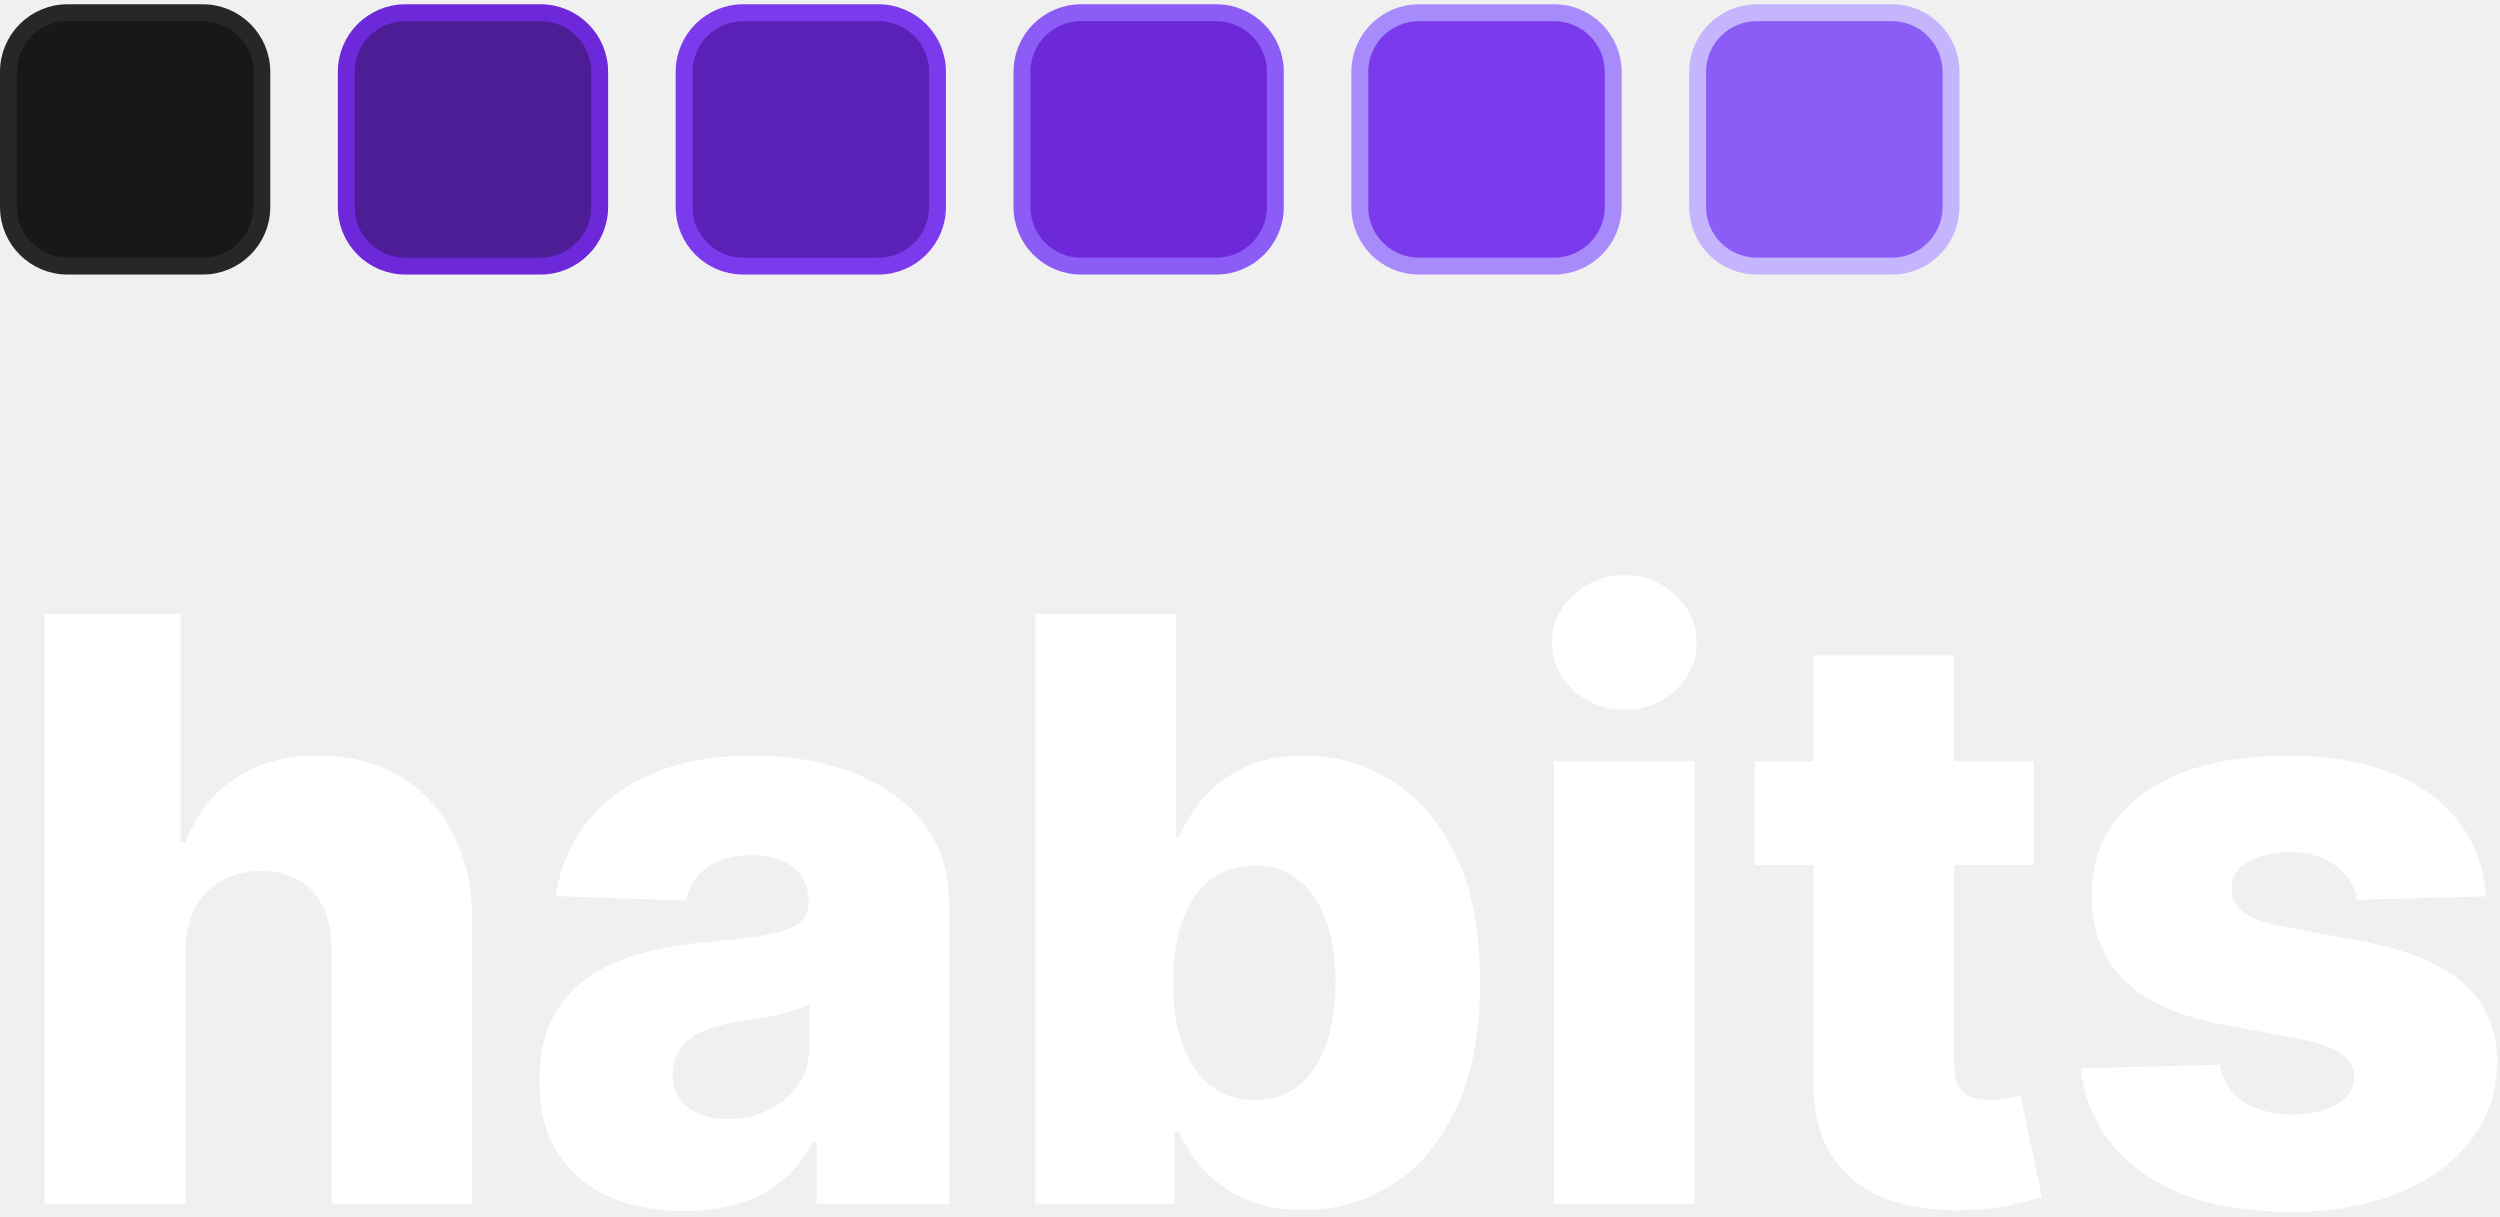
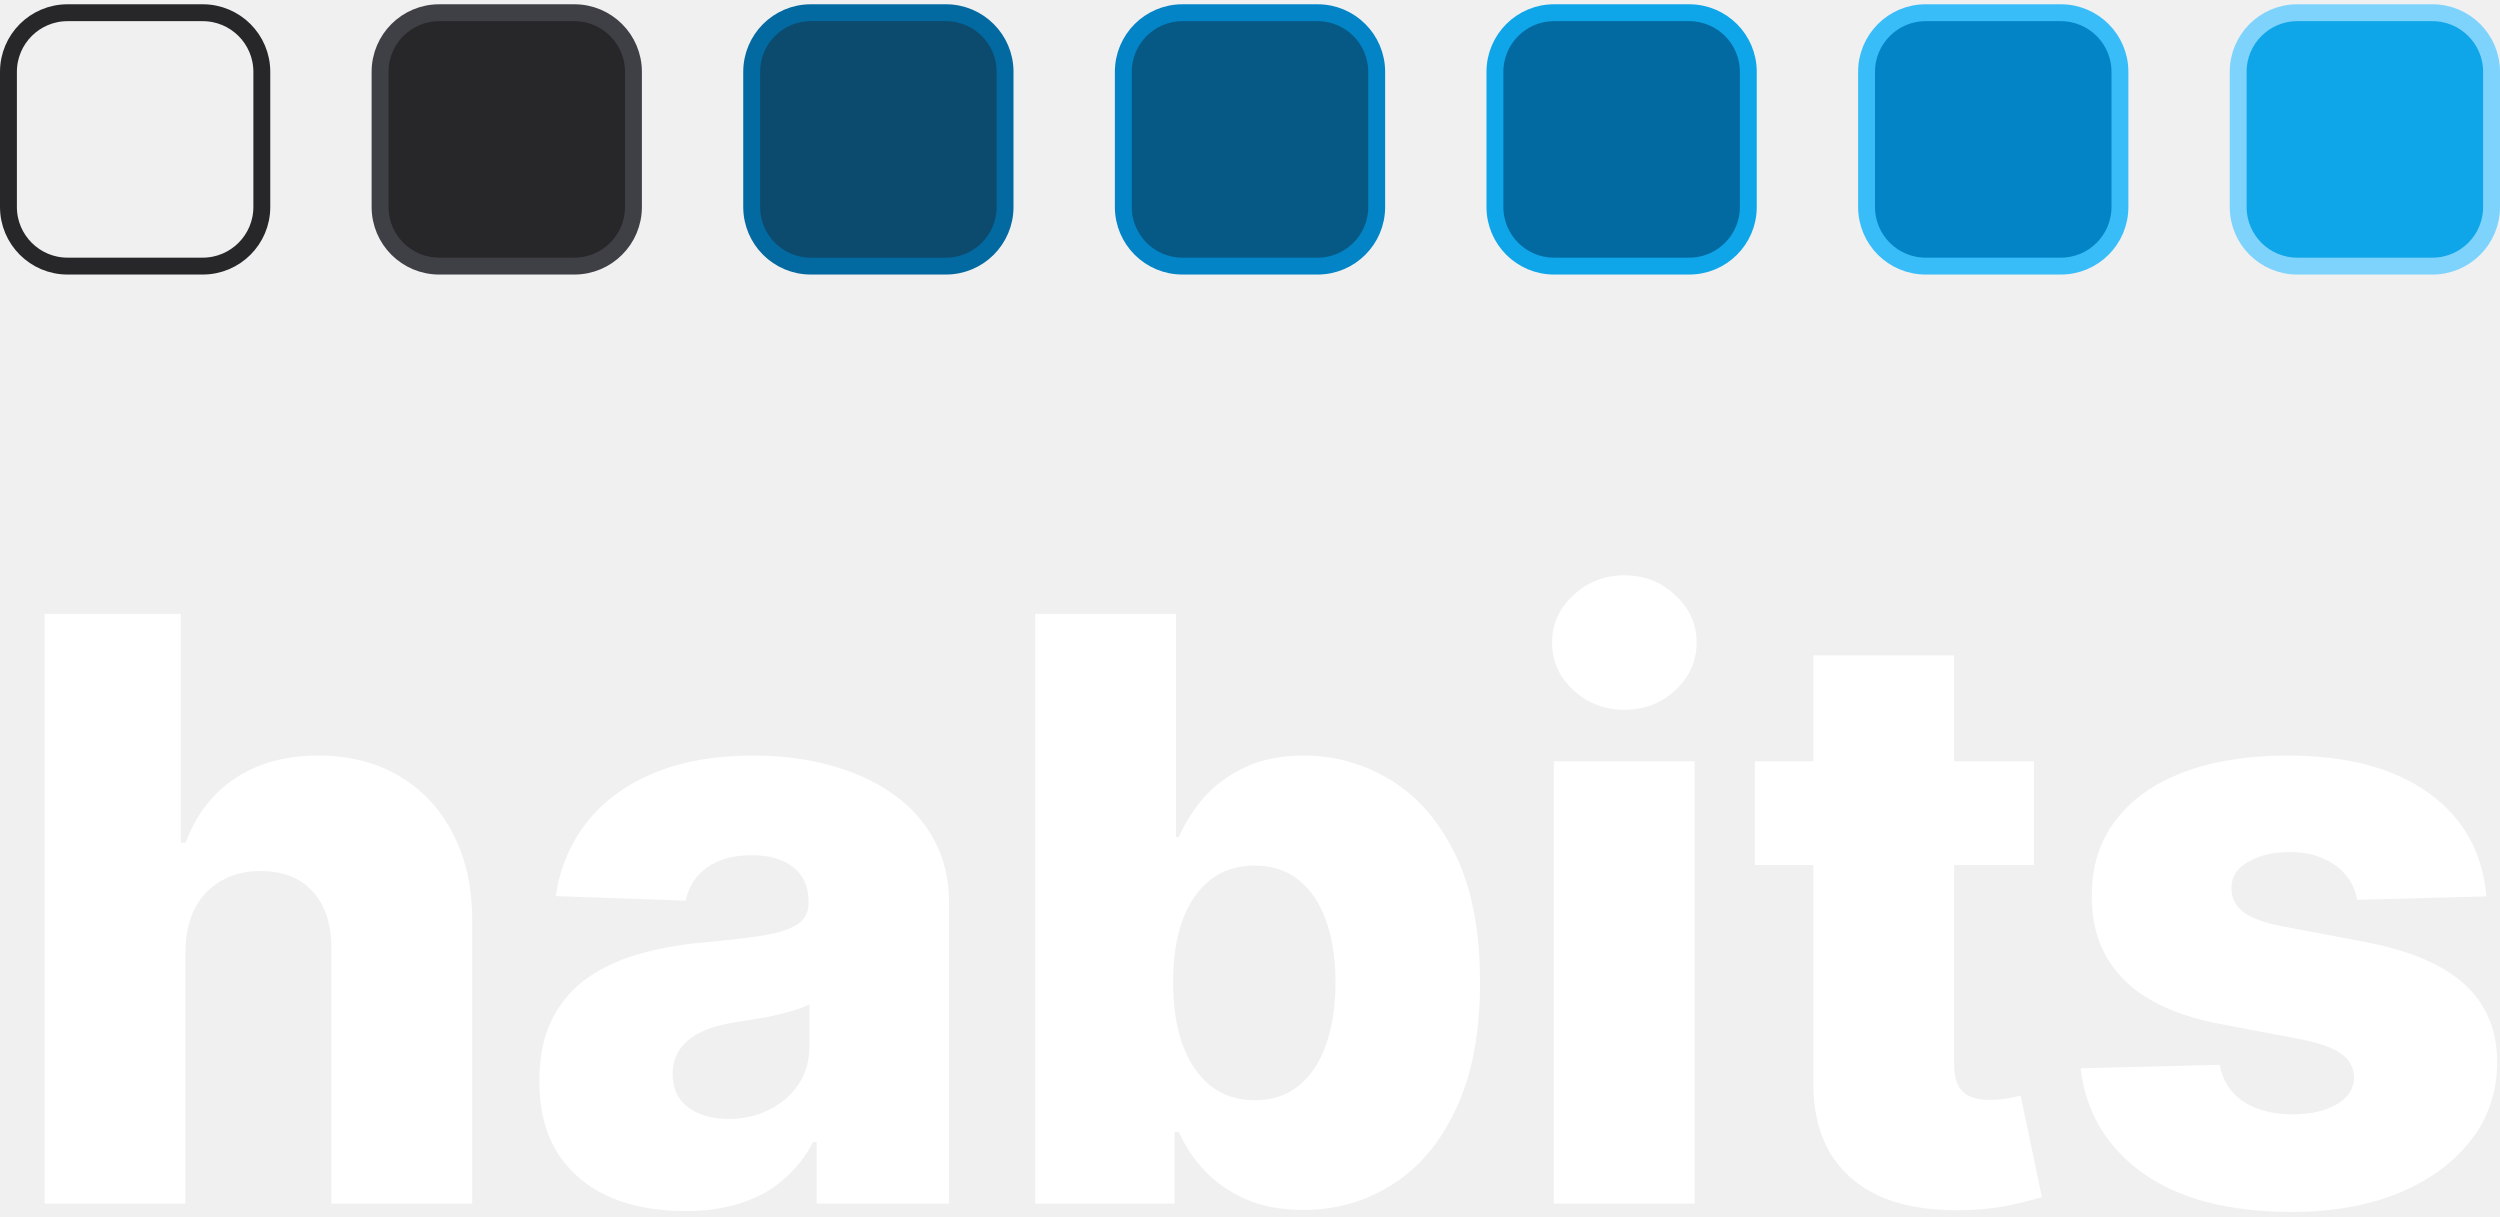
<svg xmlns="http://www.w3.org/2000/svg" width="148" height="72" viewBox="0 0 148 72" fill="none">
  <path d="M10.977 56.321V71.253H2.642V36.344H10.704V49.878H10.994C11.585 48.264 12.551 47.003 13.892 46.094C15.244 45.185 16.898 44.73 18.852 44.73C20.693 44.73 22.296 45.139 23.659 45.957C25.023 46.764 26.079 47.906 26.829 49.383C27.591 50.861 27.966 52.588 27.954 54.565V71.253H19.619V56.202C19.631 54.747 19.267 53.611 18.528 52.793C17.79 51.974 16.75 51.565 15.409 51.565C14.534 51.565 13.761 51.758 13.091 52.145C12.432 52.52 11.915 53.06 11.54 53.764C11.176 54.469 10.989 55.321 10.977 56.321Z" fill="white" />
  <path d="M40.538 71.696C38.868 71.696 37.385 71.418 36.09 70.861C34.805 70.293 33.788 69.44 33.038 68.304C32.3 67.156 31.93 65.719 31.93 63.992C31.93 62.537 32.186 61.31 32.697 60.31C33.209 59.31 33.913 58.497 34.811 57.872C35.709 57.247 36.743 56.776 37.913 56.457C39.084 56.128 40.334 55.906 41.663 55.793C43.152 55.656 44.351 55.514 45.26 55.367C46.169 55.207 46.828 54.986 47.237 54.702C47.658 54.406 47.868 53.992 47.868 53.457V53.372C47.868 52.497 47.567 51.821 46.965 51.344C46.362 50.867 45.55 50.628 44.527 50.628C43.425 50.628 42.538 50.867 41.868 51.344C41.197 51.821 40.771 52.48 40.59 53.321L32.902 53.048C33.129 51.457 33.715 50.037 34.658 48.787C35.612 47.526 36.919 46.537 38.578 45.821C40.249 45.094 42.254 44.73 44.595 44.73C46.266 44.73 47.805 44.929 49.215 45.327C50.624 45.713 51.851 46.281 52.896 47.031C53.942 47.77 54.749 48.679 55.317 49.758C55.896 50.838 56.186 52.071 56.186 53.457V71.253H48.345V67.605H48.141C47.675 68.492 47.078 69.242 46.351 69.855C45.635 70.469 44.788 70.929 43.811 71.236C42.845 71.543 41.754 71.696 40.538 71.696ZM43.112 66.242C44.01 66.242 44.817 66.06 45.533 65.696C46.26 65.332 46.84 64.832 47.271 64.196C47.703 63.548 47.919 62.798 47.919 61.946V59.457C47.68 59.582 47.391 59.696 47.05 59.798C46.72 59.901 46.356 59.997 45.959 60.088C45.561 60.179 45.152 60.258 44.731 60.327C44.311 60.395 43.908 60.457 43.521 60.514C42.737 60.639 42.067 60.832 41.51 61.094C40.965 61.355 40.544 61.696 40.249 62.117C39.965 62.526 39.822 63.014 39.822 63.582C39.822 64.446 40.129 65.105 40.743 65.56C41.368 66.014 42.158 66.242 43.112 66.242Z" fill="white" />
  <path d="M61.283 71.253V36.344H69.618V49.554H69.788C70.129 48.758 70.612 47.992 71.237 47.253C71.874 46.514 72.68 45.912 73.658 45.446C74.646 44.969 75.828 44.73 77.203 44.73C79.021 44.73 80.72 45.207 82.3 46.162C83.891 47.117 85.175 48.588 86.152 50.577C87.129 52.565 87.618 55.099 87.618 58.179C87.618 61.145 87.146 63.628 86.203 65.628C85.271 67.628 84.01 69.128 82.419 70.128C80.84 71.128 79.084 71.628 77.152 71.628C75.834 71.628 74.692 71.412 73.726 70.98C72.76 70.548 71.947 69.98 71.288 69.276C70.641 68.571 70.141 67.815 69.788 67.008H69.533V71.253H61.283ZM69.447 58.162C69.447 59.571 69.635 60.798 70.01 61.844C70.396 62.889 70.947 63.702 71.663 64.281C72.391 64.849 73.26 65.133 74.271 65.133C75.294 65.133 76.163 64.849 76.879 64.281C77.595 63.702 78.135 62.889 78.499 61.844C78.874 60.798 79.061 59.571 79.061 58.162C79.061 56.753 78.874 55.531 78.499 54.497C78.135 53.463 77.595 52.662 76.879 52.094C76.175 51.526 75.305 51.242 74.271 51.242C73.249 51.242 72.379 51.52 71.663 52.077C70.947 52.633 70.396 53.429 70.01 54.463C69.635 55.497 69.447 56.73 69.447 58.162Z" fill="white" />
  <path d="M91.986 71.253V45.071H100.321V71.253H91.986ZM96.162 42.02C94.992 42.02 93.986 41.633 93.145 40.861C92.304 40.077 91.883 39.133 91.883 38.031C91.883 36.94 92.304 36.008 93.145 35.236C93.986 34.452 94.992 34.06 96.162 34.06C97.344 34.06 98.349 34.452 99.179 35.236C100.02 36.008 100.44 36.94 100.44 38.031C100.44 39.133 100.02 40.077 99.179 40.861C98.349 41.633 97.344 42.02 96.162 42.02Z" fill="white" />
  <path d="M120.405 45.071V51.207H103.888V45.071H120.405ZM107.348 38.798H115.683V63.02C115.683 63.531 115.763 63.946 115.922 64.264C116.092 64.571 116.337 64.793 116.655 64.929C116.973 65.054 117.354 65.117 117.797 65.117C118.115 65.117 118.45 65.088 118.803 65.031C119.166 64.963 119.439 64.906 119.621 64.861L120.882 70.878C120.484 70.992 119.922 71.133 119.195 71.304C118.479 71.474 117.621 71.582 116.621 71.628C114.666 71.719 112.99 71.492 111.592 70.946C110.206 70.389 109.143 69.526 108.405 68.355C107.678 67.185 107.325 65.713 107.348 63.94V38.798Z" fill="white" />
  <path d="M147.188 53.065L139.534 53.27C139.455 52.724 139.239 52.242 138.886 51.821C138.534 51.389 138.074 51.054 137.506 50.815C136.949 50.565 136.301 50.44 135.562 50.44C134.597 50.44 133.773 50.633 133.091 51.02C132.42 51.406 132.091 51.929 132.102 52.588C132.091 53.099 132.295 53.543 132.716 53.918C133.148 54.293 133.915 54.594 135.017 54.821L140.062 55.776C142.676 56.276 144.619 57.105 145.892 58.264C147.176 59.423 147.824 60.957 147.835 62.867C147.824 64.662 147.29 66.224 146.233 67.554C145.188 68.883 143.756 69.918 141.938 70.656C140.119 71.383 138.04 71.747 135.699 71.747C131.96 71.747 129.011 70.98 126.852 69.446C124.705 67.901 123.477 65.832 123.17 63.242L131.403 63.037C131.585 63.992 132.057 64.719 132.818 65.219C133.58 65.719 134.551 65.969 135.733 65.969C136.801 65.969 137.67 65.77 138.341 65.372C139.011 64.974 139.352 64.446 139.364 63.787C139.352 63.196 139.091 62.724 138.58 62.372C138.068 62.008 137.267 61.724 136.176 61.52L131.608 60.651C128.983 60.173 127.028 59.293 125.744 58.008C124.46 56.713 123.824 55.065 123.835 53.065C123.824 51.315 124.29 49.821 125.233 48.582C126.176 47.332 127.517 46.378 129.256 45.719C130.994 45.06 133.045 44.73 135.409 44.73C138.955 44.73 141.75 45.474 143.795 46.963C145.841 48.44 146.972 50.474 147.188 53.065Z" fill="white" />
-   <rect x="0.5" y="0.753" width="15" height="15" rx="3.5" fill="#18181B" stroke="#27272A" />
-   <rect x="20.5" y="0.753" width="15" height="15" rx="3.5" fill="#4C1D95" stroke="#6D28D9" />
-   <rect x="40.5" y="0.753" width="15" height="15" rx="3.5" fill="#5B21B6" stroke="#7C3AED" />
-   <rect x="60.5" y="0.753" width="15" height="15" rx="3.5" fill="#6D28D9" stroke="#8B5CF6" />
-   <rect x="80.5" y="0.753" width="15" height="15" rx="3.5" fill="#7C3AED" stroke="#A78BFA" />
-   <rect x="100.5" y="0.753" width="15" height="15" rx="3.5" fill="#8B5CF6" stroke="#C4B5FD" />
+   <rect x="0.5" y="0.753" width="15" height="15" rx="3.5" fill="##18181B" stroke="#27272A" />
+   <rect x="22.5" y="0.753" width="15" height="15" rx="3.5" fill="#27272A" stroke="#3F3F46" />
+   <rect x="44.5" y="0.753" width="15" height="15" rx="3.5" fill="#0C4A6E" stroke="#0369A1" />
+   <rect x="66.5" y="0.753" width="15" height="15" rx="3.5" fill="#075985" stroke="#0284C7" />
+   <rect x="88.5" y="0.753" width="15" height="15" rx="3.5" fill="#0369A1" stroke="#0EA5E9" />
+   <rect x="110.5" y="0.753" width="15" height="15" rx="3.5" fill="#0284C7" stroke="#38BDF8" />
+   <rect x="132.5" y="0.753" width="15" height="15" rx="3.5" fill="#0EA5E9" stroke="#7DD3FC" />
</svg>
